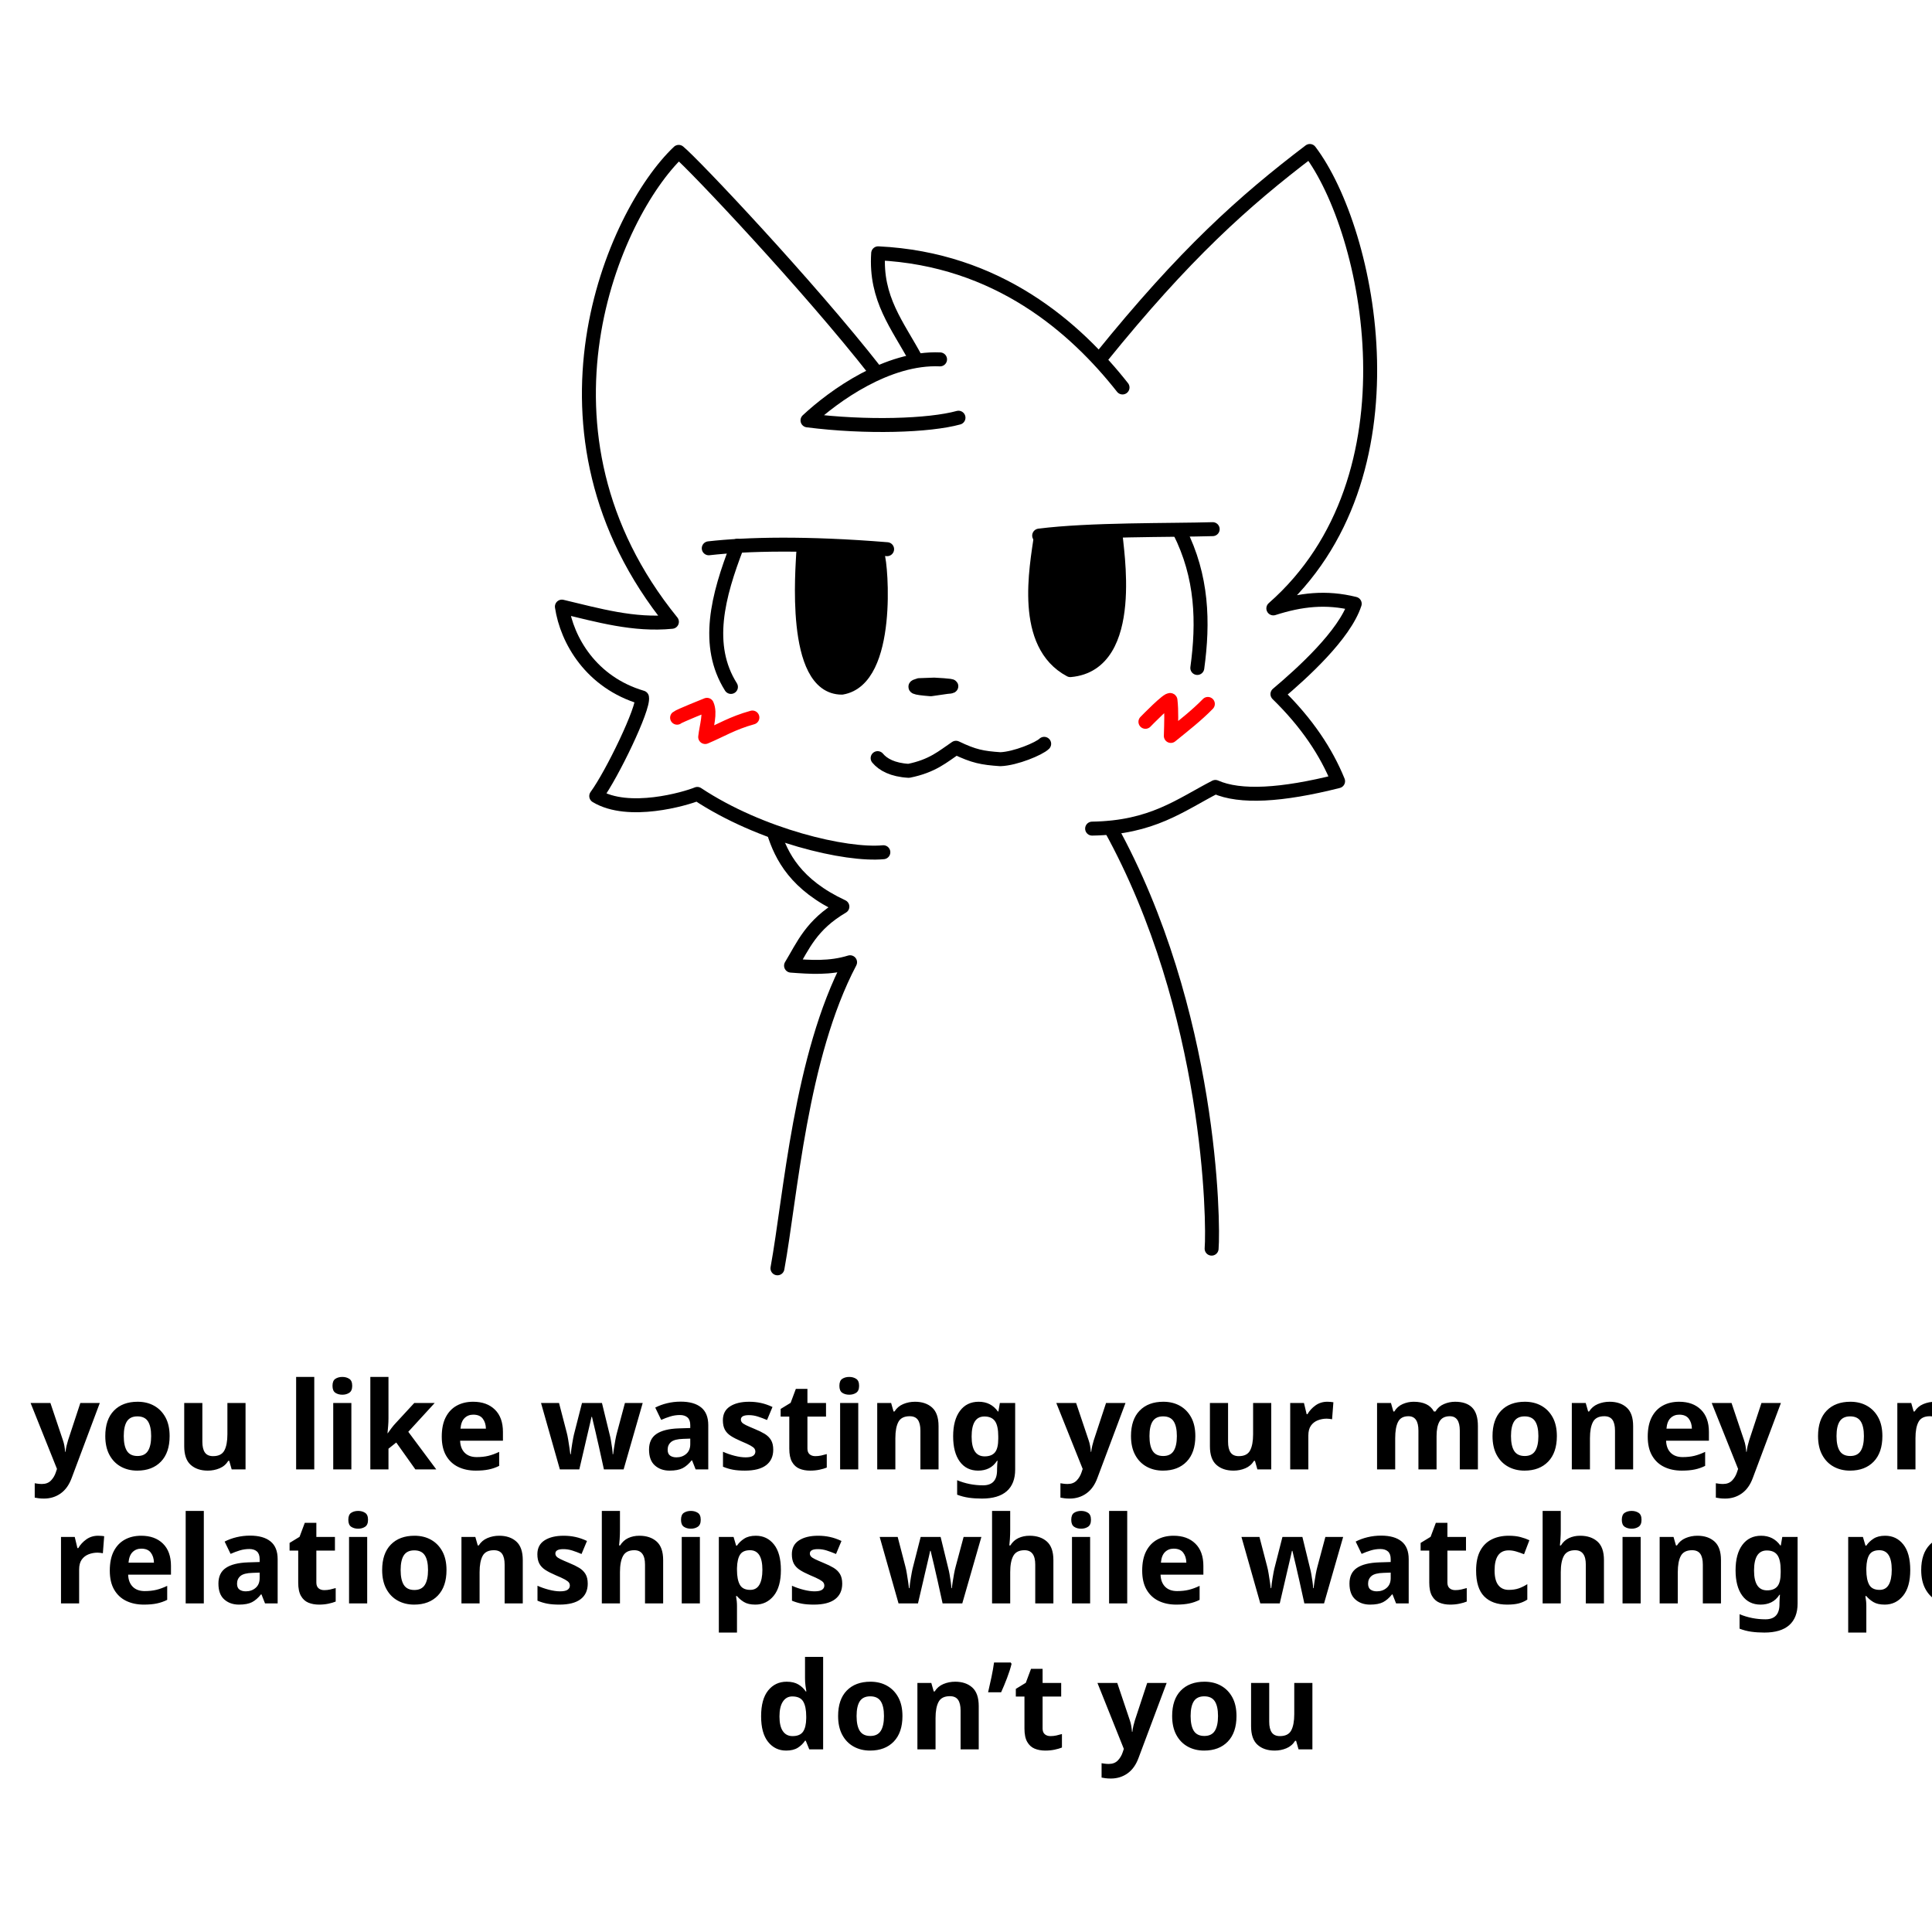
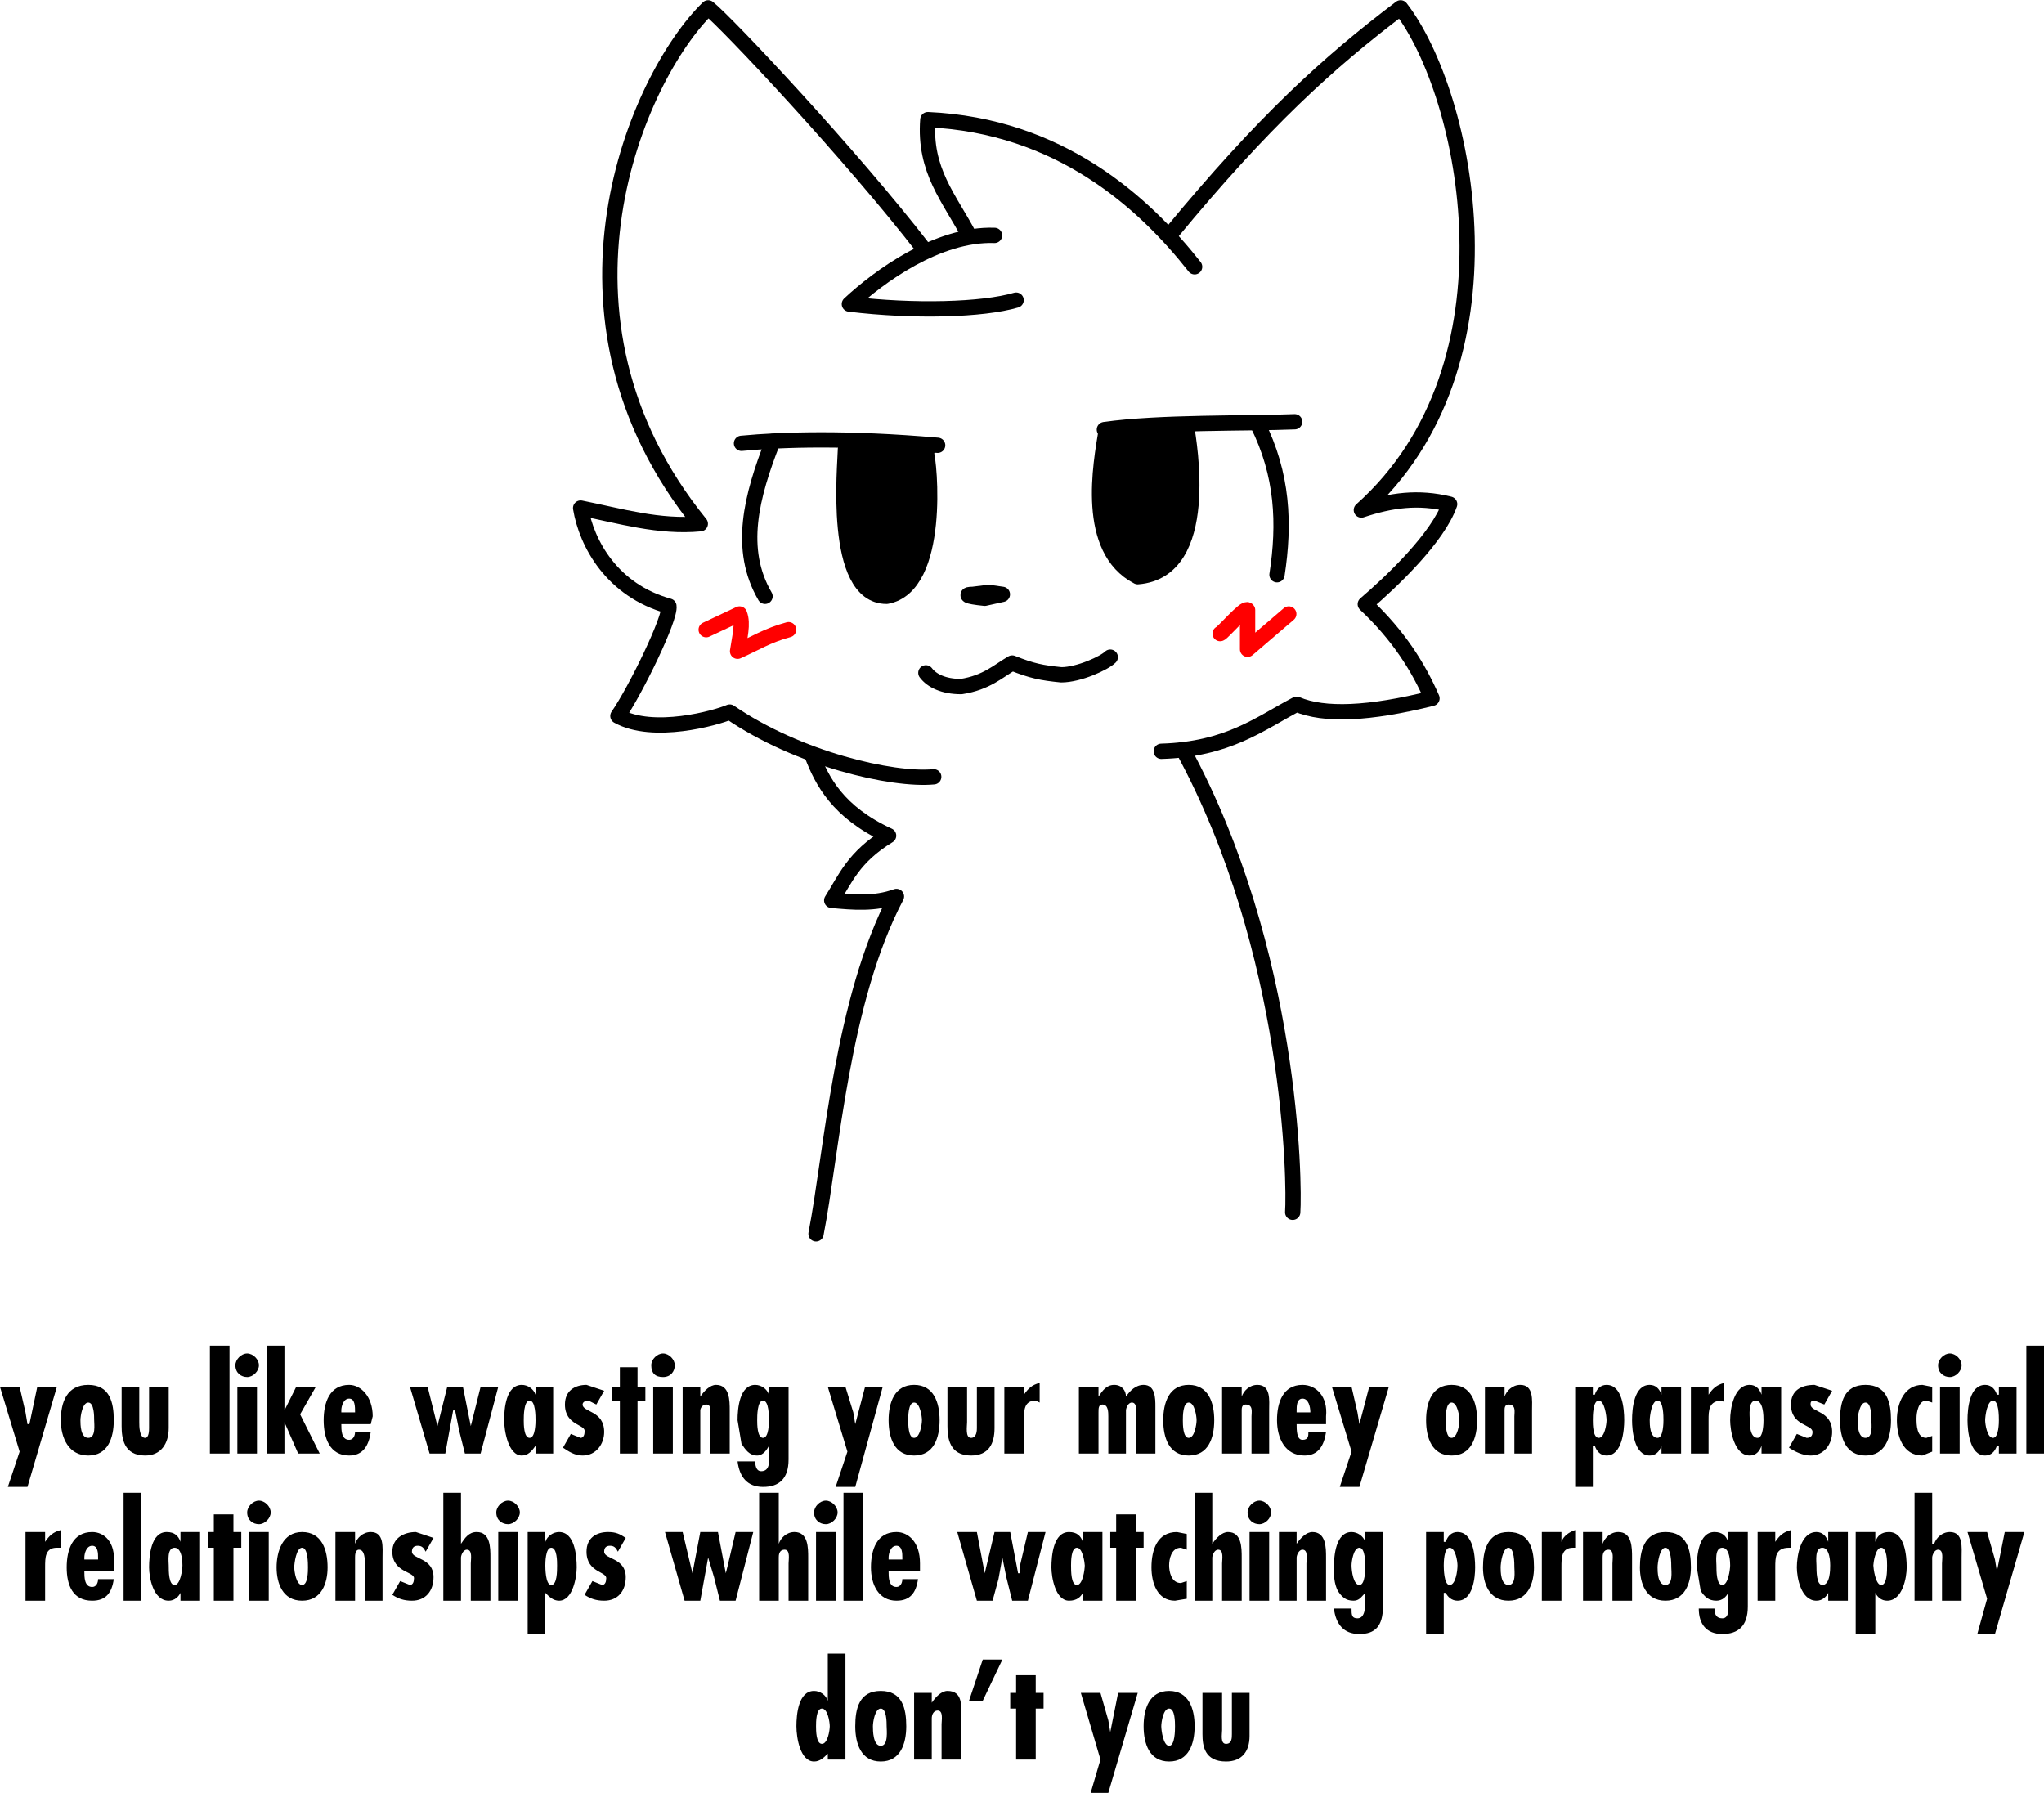
- <svg xmlns="http://www.w3.org/2000/svg" id="Layer_1" version="1.1" viewBox="0 0 1080 1080">
+ <svg xmlns="http://www.w3.org/2000/svg" id="Layer_1" viewBox="0 0 1042 914">
  <defs>
    <style>
-       .st0, .st1, .st2 {
-         stroke: #000;
-       }
- 
-       .st0, .st1, .st2, .st3 {
-         stroke-linecap: round;
-         stroke-width: 7.8px;
-       }
- 
-       .st0, .st1, .st3 {
-         fill: none;
-       }
- 
-       .st0, .st2, .st3 {
-         stroke-linejoin: round;
-       }
- 
-       .st1 {
-         stroke-miterlimit: 11.3;
-       }
- 
-       .st4 {
-         font-size: 68px;
-       }
- 
-       .st4, .st5 {
-         font-family: Futura-CondensedBold, Futura;
-         font-weight: 700;
-       }
- 
-       .st4, .st6 {
-         isolation: isolate;
-       }
- 
-       .st5 {
-         display: none;
-         font-size: 68.1px;
-       }
- 
-       .st3 {
-         stroke: red;
-       }
+       .cls-1{stroke:red}.cls-1,.cls-2,.cls-3{stroke-linejoin:round}.cls-1,.cls-2,.cls-3,.cls-4{stroke-linecap:round;stroke-width:7.8px}.cls-1,.cls-3,.cls-4{fill:none}.cls-2,.cls-3,.cls-4{stroke:#000}.cls-5{isolation:isolate}.cls-4{stroke-miterlimit:11.3}
    </style>
  </defs>
  <g id="layer1">
    <g id="g8">
      <g id="g5">
-         <path id="path6" class="st0" d="M677.9,295.8c-23.4.7-68.8,0-97,3.6" />
-         <path id="path7" class="st2" d="M581.9,299.5c-2.6,18.3-10.9,60.6,16.4,75.1,37.7-3.3,25.4-69.3,25.3-76.2h0" />
-         <path id="path1" class="st1" d="M669.3,373.4c3.5-25.5,2.9-51-10-76.5" />
+         <path id="path6" d="M660 215c-24 1-69 0-97 4" class="cls-3" />
+         <path id="path7" d="M564 219c-3 18-11 61 16 75 38-3 26-69 25-76h0" class="cls-2" />
+         <path id="path1" d="M651 293c4-26 3-51-10-77" class="cls-4" />
      </g>
      <g id="g4">
-         <path id="path7-0" class="st2" d="M490.6,310.4c2,4.8,7.4,69.4-20,74-28.1,0-21.8-68.1-21.6-75.1l41.9.7" />
-         <path id="path2" class="st1" d="M396.2,306.5c21.2-2.4,54.2-3.2,99.7.5h0" />
-         <path id="path3" class="st1" d="M412.1,305.1c-10.9,28.2-18.1,55.7-3.5,78.9" />
+         <path id="path7-0" d="M472 230c2 5 8 69-20 74-28 0-21-68-21-75h42" class="cls-2" />
+         <path id="path2" d="M378 226c21-2 54-3 100 1h0" class="cls-4" />
+         <path id="path3" d="M394 225c-11 28-18 55-4 79" class="cls-4" />
      </g>
    </g>
-     <path id="path5" class="st0" d="M513.8,383l8.4-.3c7.6.4,13,.9,7.1,1.3l-9,1.3c-10.2-.8-9.9-1.5-6.4-2.2h0Z" />
-     <path id="path8" class="st0" d="M490.6,423.8c3,3.6,8.4,6.6,17.4,7.1,13.4-2.7,19.1-8,26.4-12.9,10,4.8,14.7,5.7,24.8,6.4,8.5-.3,21.8-5.9,24.5-8.6" />
+     <path id="path5" d="m496 303 8-1 7 1-9 2c-10-1-10-2-6-2h0Z" class="cls-3" />
+     <path id="path8" d="M472 343c3 4 9 7 18 7 13-2 19-8 26-12 10 4 15 5 25 6 9 0 22-6 25-9" class="cls-3" />
    <g id="g10">
-       <path id="path10" class="st3" d="M640.3,403.5c.4-.4,13.2-13.6,14-12.1.7,5.9.4,13,.2,20,7-5.7,14.6-11.6,20.7-17.9" />
-       <path id="path9" class="st3" d="M378.5,401.2c1.1-1,16.7-7.2,16.7-7.2,2.1,4.7-.3,11.8-1,18,8.8-3.7,15.2-7.8,26.4-10.9" />
+       <path id="path10" d="M622 323c1 0 13-14 14-12v20l21-18" class="cls-1" />
+       <path id="path9" d="m360 321 17-8c2 5 0 12-1 19 9-4 15-8 26-11" class="cls-1" />
    </g>
    <g id="g12">
-       <path id="path11" class="st0" d="M535.8,233.5c-16.3,4.5-51.5,5.7-84.4,1.5,14.9-13.9,44.9-35.4,74.1-34.1" />
-       <path id="path12" class="st0" d="M511.9,200.6c-10.1-18.8-22.7-33.5-21-59,66.9,3.2,110.2,41.5,136.6,75" />
+       <path id="path11" d="M518 153c-17 5-52 6-85 2 15-14 45-36 74-35" class="cls-3" />
+       <path id="path12" d="M494 120c-10-19-23-33-21-59 67 3 110 42 136 75" class="cls-3" />
    </g>
    <g id="g14">
-       <path id="path14" class="st0" d="M615.5,199.9c46.8-57.9,79.6-87.3,116.7-115.5,33.7,44.5,62.9,182.5-20.4,255.7,15.3-4.9,29.4-6.6,45.5-2.6-5.7,17.4-29.2,38.7-43.2,50.5,16.6,16.2,27.3,32.5,33.9,48.7-31.7,8-54.8,9.3-68.6,3.2-19.6,10.1-35.3,22.8-68.9,23.3" />
-       <path id="path13" class="st0" d="M489.5,207.7c-37.6-48.1-101.7-115.9-110.1-122.8-36.6,34.7-89.9,156.6-3.8,262.7-21.3,2.1-41.3-3.7-61.5-8.5,2.8,18.7,16.3,42.4,44.8,50.8,1.1,5.9-16.6,42.8-25.6,55.1,18,10.9,50,1.5,56.5-1.2,35.3,23.4,83.2,34.6,104,32.6" />
+       <path id="path14" d="M597 119c47-57 80-87 117-115 34 44 63 182-20 256 15-5 29-7 45-3-6 17-29 39-43 51 17 16 27 32 34 48-32 8-55 9-69 3-19 10-35 23-69 24" class="cls-3" />
+       <path id="path13" d="M471 127C434 79 370 11 361 4c-36 35-90 157-4 263-21 2-41-4-61-8 3 18 16 42 45 50 1 6-17 43-26 56 18 10 50 1 57-2 35 24 83 35 104 33" class="cls-3" />
    </g>
-     <path id="path16" class="st0" d="M620.7,462.7c56.6,102.5,57.8,221.3,56.6,235.3" />
-     <path id="path15" class="st0" d="M432.5,465.1c4.3,13.7,12.4,29.6,38.4,41.7-17.5,10.3-21.9,21.8-28.7,33,10.8.8,21.7,1.6,33-1.9-27.8,52.8-33.2,130.5-40.6,171.1" />
+     <path id="path16" d="M603 382c56 103 57 222 56 236" class="cls-3" />
+     <path id="path15" d="M414 385c5 13 13 29 39 41-18 11-22 22-29 33 11 1 22 2 33-2-28 53-33 131-41 172" class="cls-3" />
  </g>
-   <g class="st6">
-     <text class="st4" transform="translate(17.1 821.4)">
-       <tspan x="0" y="0">you like wasting your money on parasocial</tspan>
-     </text>
-     <text class="st4" transform="translate(28.8 896.3)">
-       <tspan x="0" y="0">relationships while watching pornography</tspan>
-       <tspan x="393.6" y="81.6">don’t you</tspan>
-     </text>
+   <g class="cls-5">
+     <path d="m10 707 3 13 1 6h1l4-19h10l-15 51H4l6-18-10-33h10Zm48 17c0 9-3 18-13 18s-14-9-14-18 3-18 14-18 13 9 13 18Zm-17 0c0 2 0 9 4 9s3-7 3-9 0-9-3-9-4 7-4 9Zm30-17v18c0 2 0 8 3 8 2 0 2-4 2-5v-21h10v21c0 8-4 14-12 14-11 0-12-9-12-15v-20h9Zm46-21v55h-10v-55h10Zm3 10c0-3 3-6 6-6s6 3 6 6-3 6-6 6-6-2-6-6Zm11 11v34h-10v-34h10Zm14-21v33l6-12h10l-8 14 10 20h-11l-7-16v16h-9v-55h9Zm44 40h-15c0 3 0 8 4 8 2 0 3-2 3-4h8c-1 7-4 12-11 12-10 0-13-9-13-18s3-18 13-18c6 0 12 6 12 16l-1 4Zm-8-6c0-3 0-7-3-7s-4 4-4 6v1h7Zm37-13 5 20 5-20h8l4 20 1-4 4-16h9l-9 34h-8l-3-12-2-10h-1l-2 11-2 11h-8l-10-34h9Zm55 30c-2 3-4 5-7 5-7 0-9-13-9-18 0-6 1-18 9-18 3 0 6 2 7 5v-4h9v34h-9v-4Zm0-13c0-2 0-10-3-10s-3 8-3 10 0 9 3 9 3-8 3-9Zm31-8-4-2c-2 0-3 1-3 2 0 4 11 3 11 14 0 6-4 12-11 12-4 0-7-2-10-4l4-7 5 2c1 0 2-1 2-3 1-4-10-3-10-14 0-7 5-10 11-10l9 3-4 7Zm21-19v10h4v7h-4v27h-9v-27h-4v-7h4v-10h9Zm7-1c0-3 3-6 6-6s6 3 6 6-2 6-6 6-6-2-6-6Zm11 11v34h-10v-34h10Zm14 5c2-3 5-6 8-6 7 0 7 8 7 13v22h-10v-19c0-2 1-6-2-6-2 0-3 2-3 3v22h-9v-34h9v5Zm28 33c0 3 1 5 3 5 5 0 4-6 4-9v-4c-1 2-3 5-6 5-4 0-6-3-8-6l-2-12c0-6 1-18 9-18 3 0 6 2 7 5v-4h10v37c0 10-5 14-13 14s-12-5-13-13h9Zm7-21c0-2 0-10-3-10s-3 8-3 10 0 9 3 9 3-8 3-9Zm39-17 4 13 1 6 5-19h9l-14 51h-10l6-18-10-33h9Zm48 17c0 9-3 18-13 18s-13-9-13-18 3-18 13-18 13 9 13 18Zm-16 0c0 2 0 9 3 9s4-7 4-9-1-9-4-9-3 7-3 9Zm30-17v18c0 2-1 8 2 8s3-4 3-5v-21h9v21c0 8-3 14-12 14-11 0-12-9-12-15v-20h10Zm29 0v4c2-3 4-5 8-6v10l-2-1c-6 0-6 5-6 10v17h-10v-34h10Zm38 5c2-3 4-6 8-6s6 3 6 6c2-3 5-6 9-6 6 0 6 7 6 11v24h-10v-19c0-2 1-7-2-7-2 0-3 3-3 4v22h-9v-19c0-2 0-6-3-6-2 0-2 2-2 4v21h-10v-34h10v5Zm59 12c0 9-3 18-13 18s-13-9-13-18 3-18 13-18 13 9 13 18Zm-16 0c0 2 0 9 3 9s4-7 4-9-1-9-4-9-3 7-3 9Zm30-12c1-3 4-6 8-6 7 0 6 8 6 13v22h-9v-19c0-2 1-6-3-6-2 0-2 2-2 3v22h-10v-34h10v5Zm43 14h-15c0 3 0 8 3 8s3-2 3-4h9c-1 7-4 12-11 12-10 0-14-9-14-18s3-18 13-18c7 0 13 6 12 16v4Zm-8-6c0-3-1-7-4-7s-3 4-3 6v1h7Zm21-13 3 13 1 6 5-19h10l-15 51h-10l6-18-10-33h10Zm64 17c0 9-3 18-13 18s-13-9-13-18 3-18 13-18 13 9 13 18Zm-16 0c0 2 0 9 3 9s4-7 4-9-1-9-4-9-3 7-3 9Zm30-12c1-3 4-6 8-6 7 0 6 8 6 13v22h-9v-19c0-2 1-6-3-6-2 0-2 2-2 3v22h-10v-34h10v5Zm45-1h1c1-3 3-5 6-5 8 0 9 12 9 18 0 5-1 18-9 18-3 0-5-2-6-5h-1v21h-9v-51h9v4Zm7 13c0-2-1-10-4-10s-3 8-3 10 0 9 3 9 4-7 4-9Zm28 13c-1 3-3 5-6 5-8 0-9-13-9-18 0-6 1-18 9-18 3 0 5 2 6 5v-4h10v34h-10v-4Zm1-13c0-2 0-10-3-10s-4 8-4 10 0 9 4 9c3 0 3-8 3-9Zm23-17v4c2-3 4-5 8-6v10l-1-1c-7 0-7 5-7 10v17h-9v-34h9Zm27 30c-1 3-3 5-6 5-8 0-10-13-10-18 0-6 2-18 10-18 3 0 5 2 6 5v-4h10v34h-10v-4Zm1-13c0-2 0-10-4-10s-3 8-3 10 0 9 4 9c3 0 3-8 3-9Zm31-8-5-2c-2 0-2 1-2 2 0 4 11 3 11 14 0 6-4 12-11 12-4 0-8-2-11-4l4-7 5 2c2 0 3-1 3-3 0-4-11-3-11-14 0-7 5-10 12-10l9 3-4 7Zm34 8c0 9-3 18-13 18s-13-9-13-18 2-18 13-18 13 9 13 18Zm-17 0c0 2 0 9 4 9s3-7 3-9 0-9-3-9-4 7-4 9Zm38 16-5 2c-10 0-13-10-13-18 0-9 4-18 13-18l5 1v8l-3-1c-4 0-5 6-5 9s0 10 5 10l3-1v8Zm3-44c0-3 3-6 6-6s6 3 6 6-3 6-6 6-6-2-6-6Zm11 11v34h-10v-34h10Zm20 30h-1c-1 3-3 5-6 5-8 0-9-13-9-18 0-6 1-18 9-18 3 0 5 2 6 5h1v-4h9v34h-9v-4Zm0-13c0-2 0-10-3-10s-4 8-4 10 1 9 4 9 3-8 3-9Zm23-38v55h-9v-55h9ZM23 781v5c2-3 4-5 8-6v9h-2c-6 0-6 5-6 10v17H13v-35h10Zm35 20H43c0 3 0 8 4 8 2 0 3-2 3-4h8c-1 7-4 11-11 11-10 0-13-8-13-17s3-18 13-18c6 0 12 5 11 16v4Zm-8-7c0-2 0-6-3-6s-4 4-4 6v1h7v-1Zm22-33v55h-9v-55h9Zm20 51c-1 2-3 4-6 4-8 0-10-12-10-17 0-6 1-18 9-18 4 0 6 2 7 5v-5h10v35H92v-4Zm1-14c0-1 0-9-4-9s-3 7-3 9c0 3 0 10 3 10s4-8 4-10Zm26-26v9h4v8h-4v27h-10v-27h-3v-8h3v-9h10Zm7-1c0-3 3-6 6-6s6 3 6 6-3 6-6 6-6-2-6-6Zm11 10v35h-10v-35h10Zm30 18c0 8-3 17-13 17s-13-9-13-17 3-18 13-18 13 9 13 18Zm-17 0c0 2 1 9 4 9s3-7 3-9 0-10-3-10-4 8-4 10Zm31-12c1-3 4-6 8-6 7 0 6 8 6 13v22h-9v-19c0-2 0-7-3-7-2 0-2 3-2 4v22h-10v-35h10v6Zm36 4c-1-2-2-3-4-3s-3 1-3 3c0 4 11 3 11 13 0 7-4 12-11 12-4 0-7-1-10-3l4-7 5 2c1 0 2-1 2-3 1-4-11-3-11-14 0-7 6-10 12-10l9 3-4 7Zm18-30v26c2-3 4-6 8-6 7 0 7 8 7 13v22h-10v-19c0-2 1-7-2-7-2 0-3 3-3 4v22h-9v-55h9Zm18 10c0-3 3-6 6-6s6 3 6 6-3 6-6 6-6-2-6-6Zm11 10v35h-10v-35h10Zm14 5c1-3 4-5 7-5 8 0 9 12 9 18 0 5-2 17-9 17-3 0-5-2-7-4v21h-9v-52h9v5Zm6 12c0-2 0-9-3-9s-3 8-3 9 0 10 3 10 3-7 3-10Zm31-7c-1-2-2-3-4-3s-3 1-3 3c0 4 11 3 11 13 0 7-4 12-11 12-4 0-7-1-10-3l4-7 5 2c1 0 2-1 2-3 1-4-10-3-10-14 0-7 5-10 11-10 4 0 6 1 9 3l-4 7Zm33-10 5 21 4-21h9l4 21 1-4 4-17h9l-9 35h-8l-3-12-3-10-2 11-2 11h-8l-10-35h9Zm49-20v26c1-3 4-6 8-6 7 0 7 8 7 13v22h-10v-19c0-2 1-7-2-7s-3 3-3 4v22h-10v-55h10Zm18 10c0-3 3-6 6-6s6 3 6 6-3 6-6 6-6-2-6-6Zm11 10v35h-10v-35h10Zm14-20v55h-10v-55h10Zm29 40h-16c0 3 0 8 4 8 2 0 3-2 3-4h8c-1 7-4 11-11 11-9 0-13-8-13-17s3-18 13-18c6 0 12 5 12 16v4Zm-9-7c0-2 0-6-3-6s-4 4-4 6v1h7v-1Zm38-13 4 21 5-21h8l4 21h1v-4l4-17h9l-9 35h-8l-3-12-2-10-2 11-3 11h-8l-10-35h10Zm54 31c-1 2-3 4-7 4-7 0-9-12-9-17 0-6 1-18 9-18 4 0 6 2 7 5v-5h10v35h-10v-4Zm1-14c0-1-1-9-4-9s-3 7-3 9c0 3 0 10 3 10s4-8 4-10Zm26-26v9h4v8h-4v27h-10v-27h-3v-8h3v-9h10Zm26 43-6 1c-9 0-12-9-12-17 0-9 3-18 13-18l5 1v8l-3-1c-5 0-6 6-6 9s1 9 6 9l3-1v9Zm13-54v26c2-3 5-6 8-6 7 0 7 8 7 13v22h-10v-19c0-2 1-7-2-7-2 0-3 3-3 4v22h-9v-55h9Zm18 10c0-3 3-6 6-6s6 3 6 6-3 6-6 6-6-2-6-6Zm11 10v35h-10v-35h10Zm14 6c2-3 5-6 8-6 7 0 7 8 7 13v22h-10v-19c0-2 1-7-2-7-2 0-3 3-3 4v22h-9v-35h9v6Zm28 33c0 3 0 5 3 5 4 0 4-6 4-9v-4c-2 2-3 4-6 4-4 0-6-2-8-5-2-4-2-8-2-12 0-6 1-18 9-18 3 0 6 2 7 5v-5h9v38c0 10-4 14-12 14s-12-5-13-13h9Zm7-22c0-1 0-9-3-9s-4 7-4 9c0 3 1 10 4 10s3-8 3-10Zm40-12h1c1-3 3-5 6-5 8 0 9 12 9 18 0 5-1 17-9 17-3 0-5-2-6-4h-1v21h-9v-52h9v5Zm7 12c0-2-1-9-4-9s-3 8-3 9 0 10 3 10 4-7 4-10Zm39 1c0 8-3 17-13 17s-13-9-13-17 2-18 13-18 13 9 13 18Zm-17 0c0 2 0 9 4 9s3-7 3-9 0-10-3-10-4 8-4 10Zm31-18v5c1-3 4-5 7-6v9h-1c-6 0-6 5-6 10v17h-10v-35h10Zm21 6c1-3 4-6 8-6 7 0 7 8 7 13v22h-10v-19c0-2 1-7-2-7s-3 3-3 4v22h-10v-35h10v6Zm45 12c0 8-3 17-13 17s-13-9-13-17 2-18 13-18 13 9 13 18Zm-17 0c0 2 0 9 4 9s3-7 3-9 0-10-3-10-4 8-4 10Zm29 21c0 3 1 5 4 5 4 0 3-6 3-9v-4c-1 2-3 4-6 4-4 0-6-2-8-5l-2-12c0-6 1-18 9-18 4 0 6 2 7 5v-5h10v38c0 10-5 14-13 14s-12-5-12-13h8Zm8-22c0-1 0-9-4-9s-3 7-3 9c0 3 0 10 3 10s4-8 4-10Zm23-17v5c2-3 4-5 8-6v9h-1c-7 0-7 5-7 10v17h-9v-35h9Zm27 31c-1 2-3 4-6 4-8 0-10-12-10-17 0-6 2-18 10-18 3 0 5 2 6 5v-5h10v35h-10v-4Zm1-14c0-1 0-9-4-9s-3 7-3 9c0 3 0 10 3 10 4 0 4-8 4-10Zm23-12c1-3 3-5 7-5 8 0 9 12 9 18 0 5-2 17-10 17-3 0-5-2-6-4v21h-10v-52h10v5Zm6 12c0-2 0-9-3-9s-4 8-4 9 1 10 4 10 3-7 3-10Zm23-37v26h1c1-3 4-6 8-6 7 0 6 8 6 13v22h-10v-19c0-2 1-7-2-7-2 0-3 3-3 4v22h-9v-55h9Zm28 20 4 14 1 6 4-20h10l-15 52h-9l5-18-10-34h10ZM422 894c-2 2-4 4-7 4-7 0-9-12-9-18s1-18 9-18c3 0 6 2 7 5v-24h9v54h-9v-3Zm1-14c0-2-1-9-4-9s-3 7-3 9 0 9 3 9 4-7 4-9Zm39 0c0 9-3 18-13 18s-13-9-13-18 2-18 13-18 13 9 13 18Zm-17 0c0 2 0 10 4 10s3-8 3-10 0-9-3-9-4 7-4 9Zm30-12c2-3 5-6 8-6 8 0 7 8 7 13v22h-10v-18c0-2 1-7-2-7-2 0-3 2-3 4v21h-9v-34h9v5Zm36-22-10 21h-7l7-21h10Zm17 8v9h4v8h-4v26h-10v-26h-3v-8h3v-9h10Zm33 9 4 14 1 6 4-20h10l-15 51h-9l5-17-10-34h10Zm48 17c0 9-3 18-13 18s-13-9-13-18 3-18 13-18 13 9 13 18Zm-17 0c0 2 1 10 4 10s3-8 3-10 0-9-3-9-4 7-4 9Zm31-17v19c0 2-1 7 2 7s3-3 3-5v-21h9v22c0 8-4 13-12 13-11 0-12-8-12-14v-21h10Z" class="cls-5" />
  </g>
-   <text class="st5" transform="translate(419.5 970.3)">
-     <tspan x="0" y="0">don’t you</tspan>
-   </text>
</svg>
